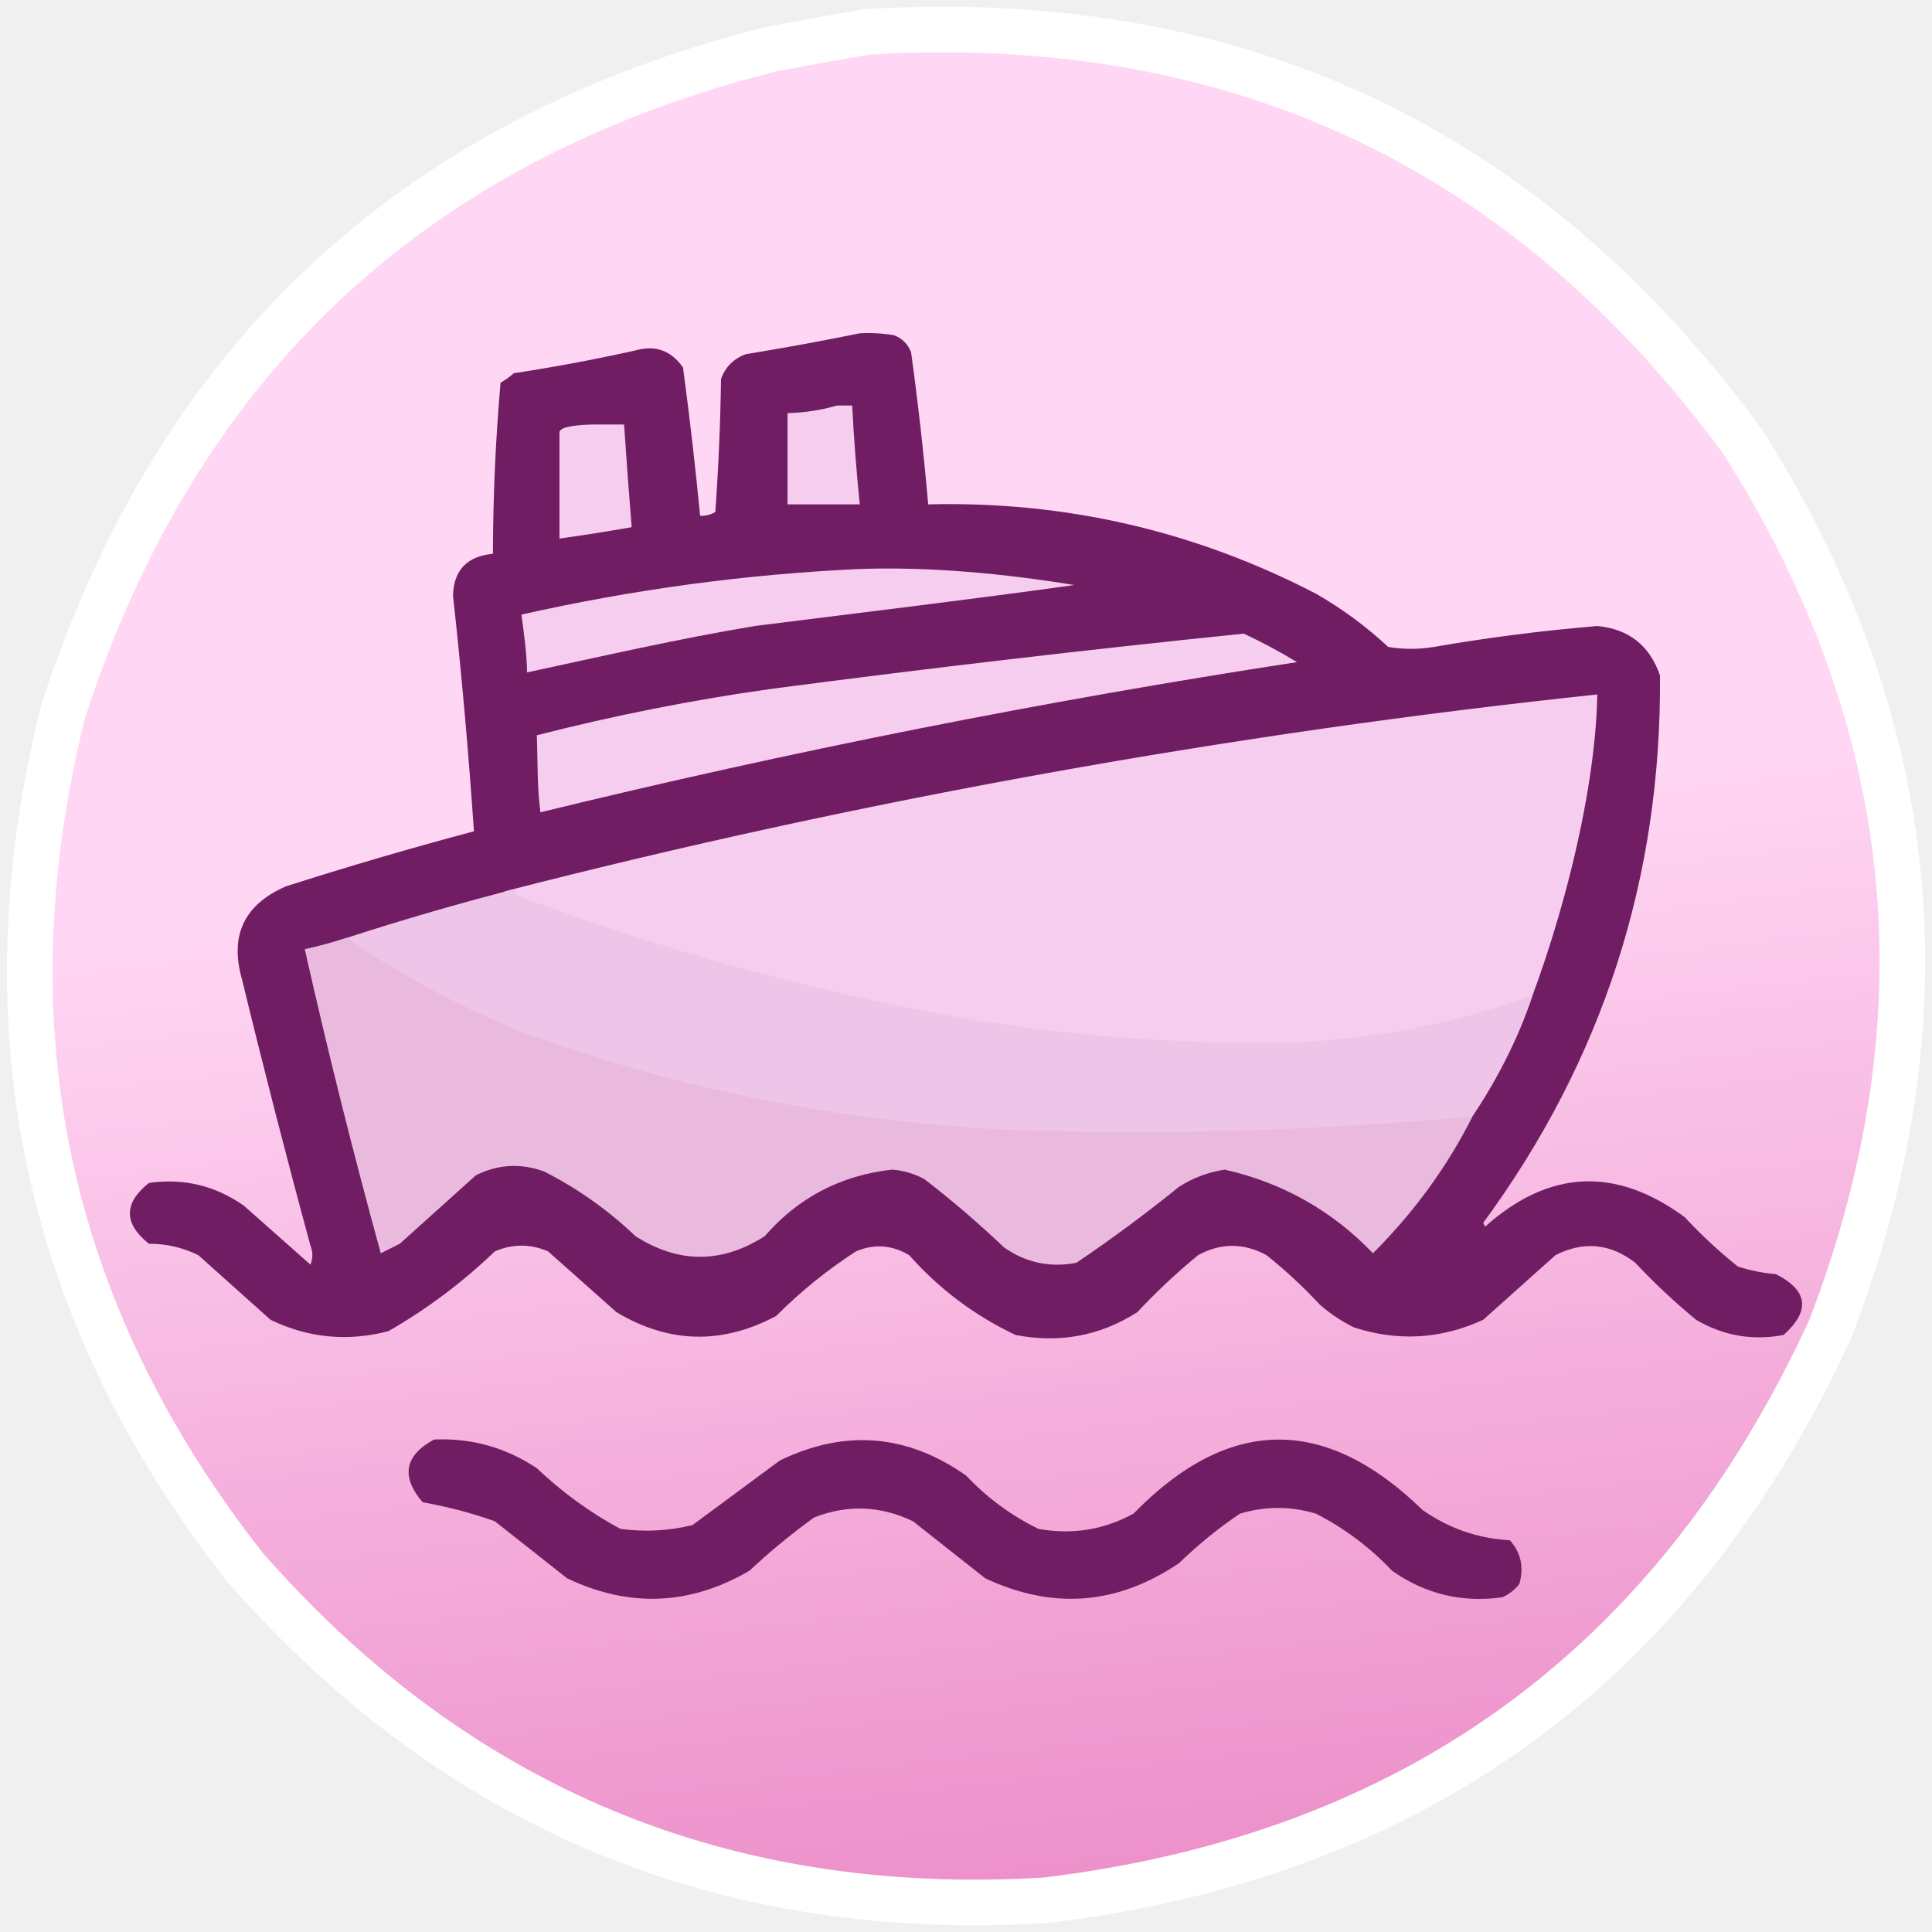
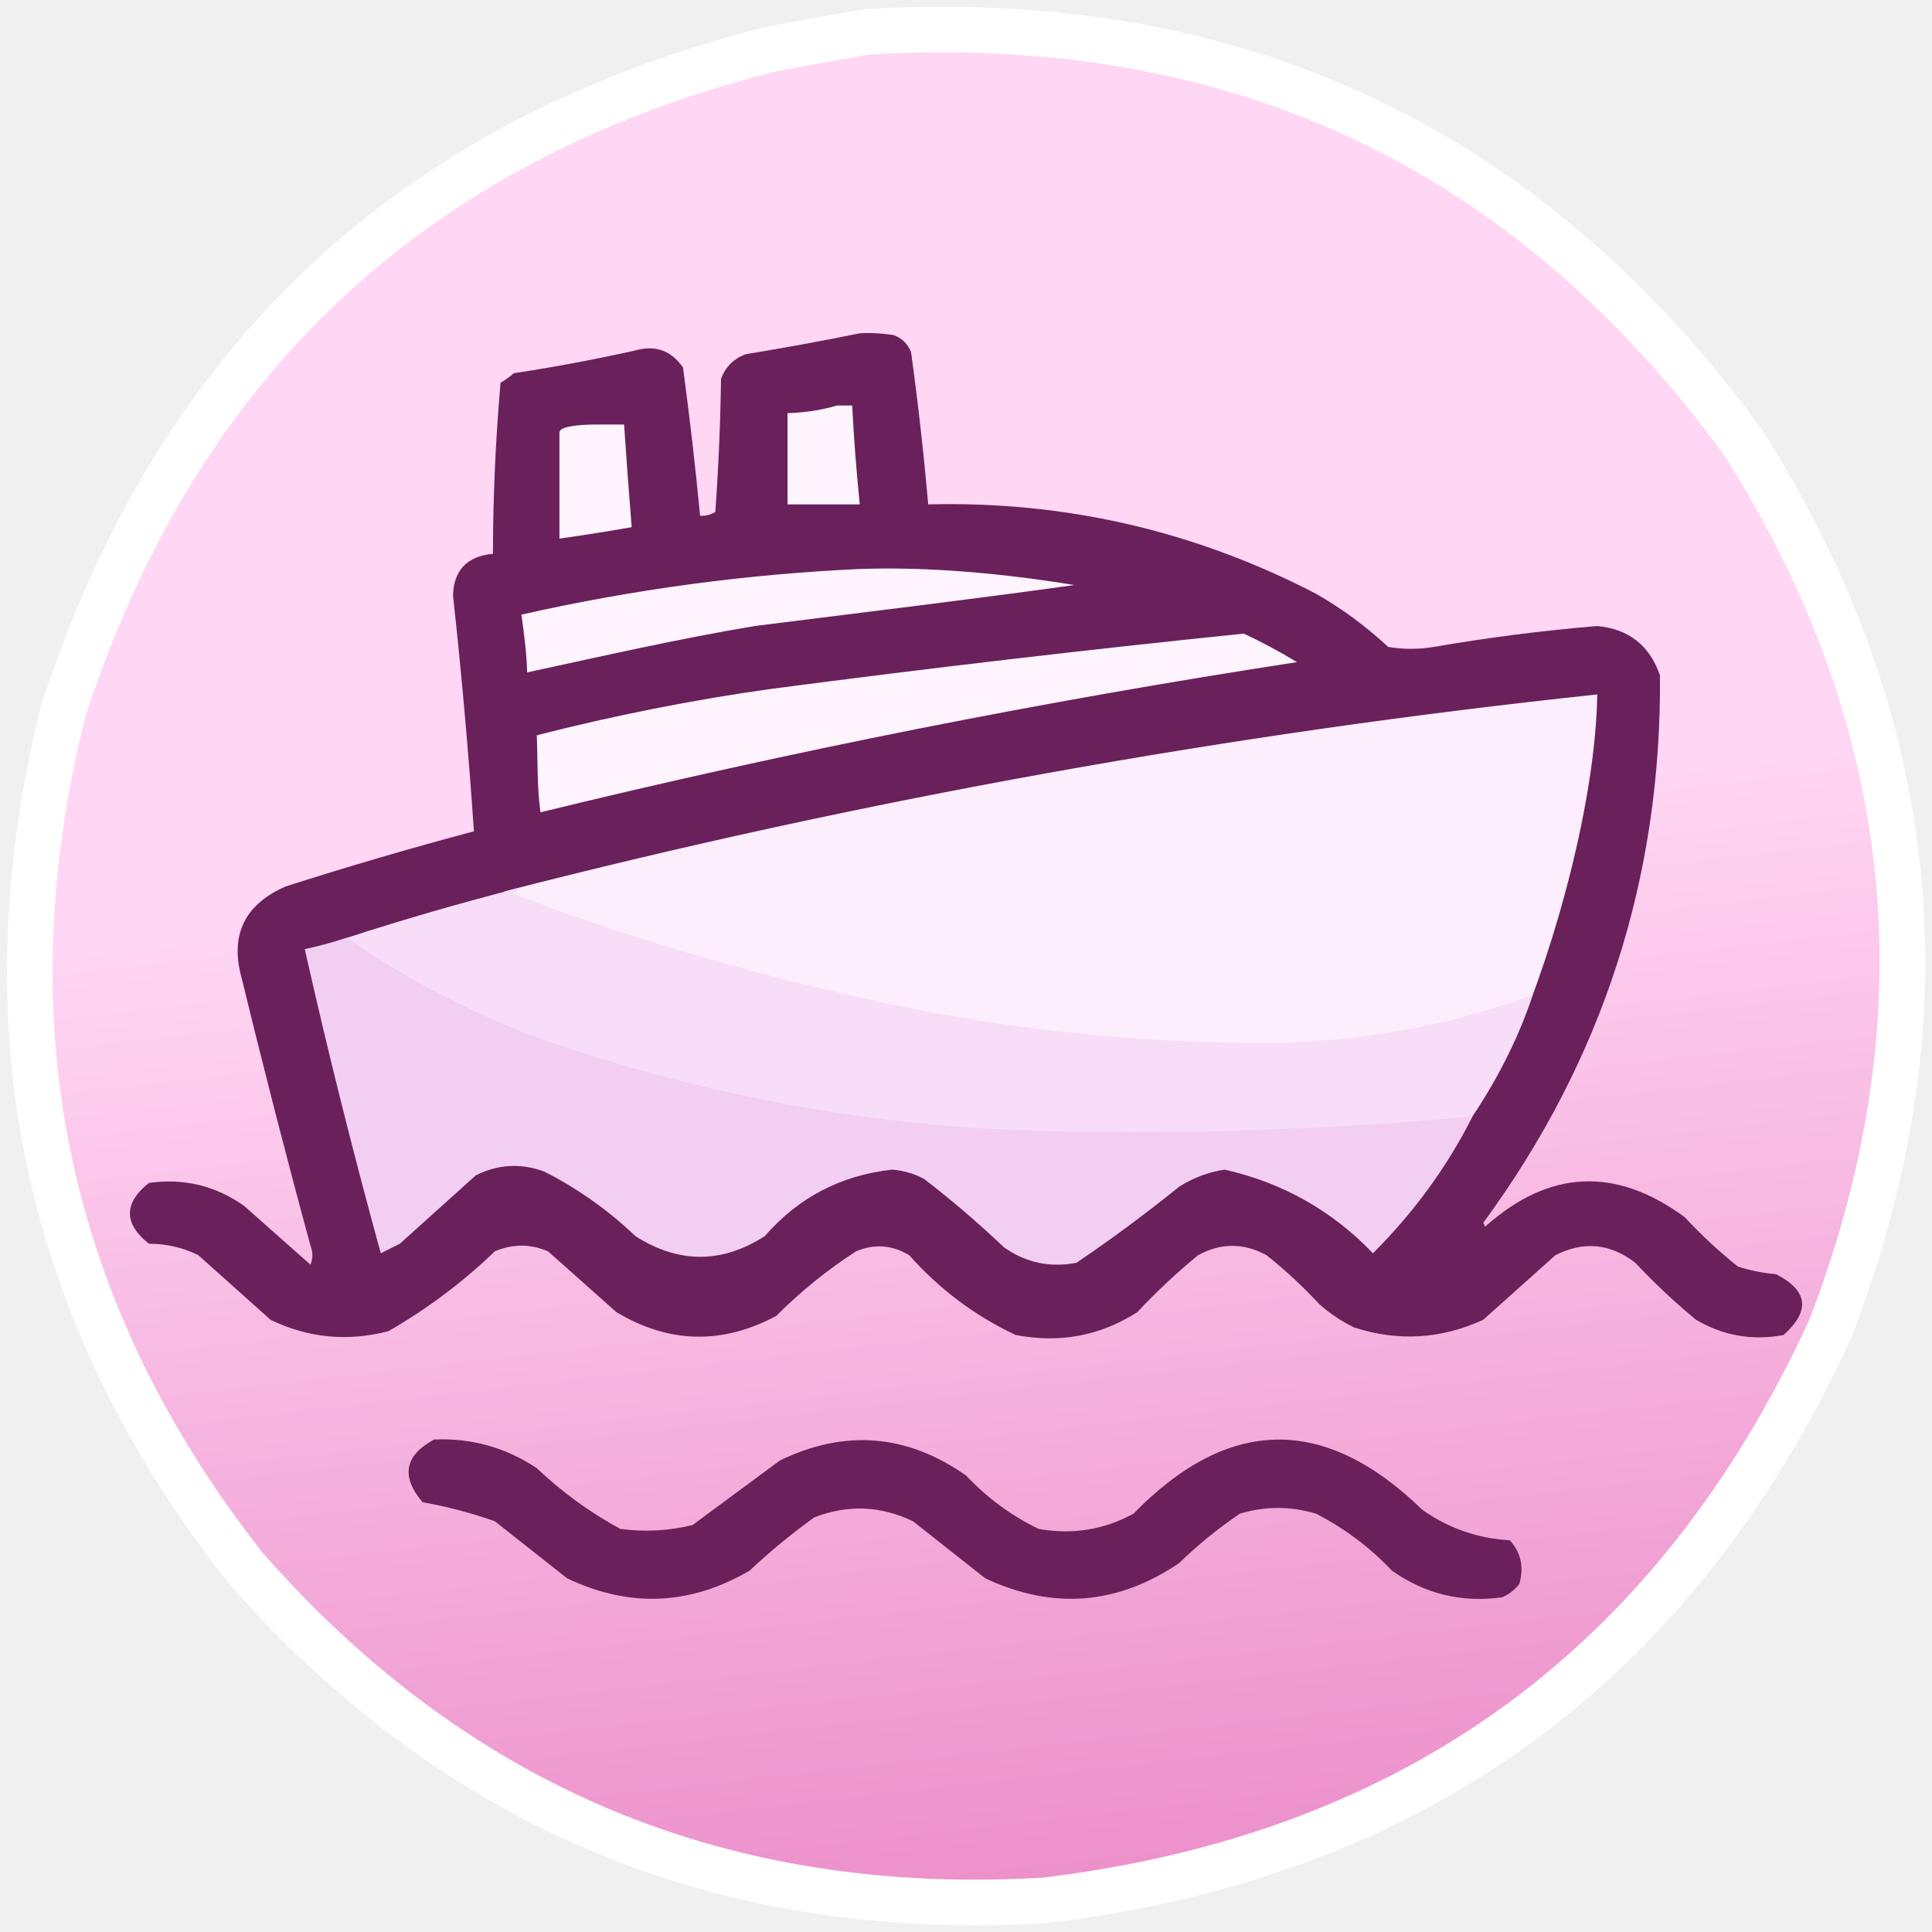
<svg xmlns="http://www.w3.org/2000/svg" xmlns:xlink="http://www.w3.org/1999/xlink" version="1.1" width="500" height="500" style="clip-rule:evenodd;fill-rule:evenodd;image-rendering:optimizeQuality;shape-rendering:geometricPrecision;text-rendering:geometricPrecision" id="svg11">
  <defs id="defs11">
    <linearGradient id="linearGradient13">
      <stop style="stop-color:#ffd6f3;stop-opacity:1;" offset="0.439" id="stop13" />
      <stop style="stop-color:#e880c1;stop-opacity:1;" offset="0.922" id="stop15" />
      <stop style="stop-color:#dc83bd;stop-opacity:1;" offset="1" id="stop14" />
    </linearGradient>
    <linearGradient xlink:href="#linearGradient13" id="linearGradient14" x1="162.207" y1="-79.832" x2="241.845" y2="612.637" gradientUnits="userSpaceOnUse" />
  </defs>
  <g id="g2" style="clip-rule:evenodd;display:inline;fill-rule:evenodd;stroke:#ffffff;stroke-width:4.5;stroke-linejoin:miter;stroke-dasharray:none;stroke-dashoffset:0;stroke-opacity:1;paint-order:markers fill stroke;image-rendering:optimizeQuality;shape-rendering:geometricPrecision;text-rendering:geometricPrecision" transform="matrix(0.9838245,0,0,0.9838245,4.467318,4.80176)">
    <path style="display:inline;opacity:1;fill:url(#linearGradient14);stroke:#ffffff;stroke-width:12;stroke-linejoin:miter;stroke-dasharray:none;stroke-dashoffset:0;stroke-opacity:1;paint-order:markers fill stroke" fill="#b9ddf6" d="m 223.5,3.5 c 96.815,-5.834 173.649,30.166 230.5,108 46.672,73.721 54.339,151.387 23,233 C 436.363,433.109 367.53,483.276 270.5,495 185.88,500.093 115.714,470.927 60,407.5 7.373,340.547 -8.627,265.547 12,182.5 41.949,89.884 104.115,31.718 198.5,8 c 8.458,-1.591 16.792,-3.091 25,-4.5 z" id="path2" />
  </g>
  <g id="g12" style="display:inline" transform="matrix(0.9838245,0,0,0.9838245,4.592043,-7.697537)">
-     <path style="clip-rule:evenodd;display:inline;opacity:1;fill:#711d63;fill-opacity:1;fill-rule:evenodd;image-rendering:optimizeQuality;shape-rendering:geometricPrecision;text-rendering:geometricPrecision" fill="#154769" d="m 221.5,95.5 c 3.018,-0.165 6.018,0.002 9,0.5 2.167,0.833 3.667,2.333 4.5,4.5 1.83,13.293 3.33,26.626 4.5,40 36.059,-0.89 70.059,6.944 102,23.5 6.867,3.934 13.2,8.601 19,14 4,0.667 8,0.667 12,0 14.24,-2.462 28.573,-4.295 43,-5.5 8.279,0.776 13.779,5.109 16.5,13 0.428,53.215 -15.072,101.215 -46.5,144 0.167,0.333 0.333,0.667 0.5,1 16.819,-15.02 34.319,-15.853 52.5,-2.5 4.366,4.701 9.033,9.034 14,13 3.253,1.036 6.586,1.703 10,2 8.457,4.296 9.124,9.629 2,16 -8.2,1.537 -15.866,0.203 -23,-4 -5.635,-4.633 -10.968,-9.633 -16,-15 -6.579,-5.091 -13.579,-5.758 -21,-2 -6.333,5.667 -12.667,11.333 -19,17 -11.087,5.097 -22.42,5.764 -34,2 -3.272,-1.608 -6.272,-3.608 -9,-6 -4.366,-4.701 -9.033,-9.034 -14,-13 -6.028,-3.265 -12.028,-3.265 -18,0 -5.635,4.633 -10.968,9.633 -16,15 -9.763,6.235 -20.429,8.235 -32,6 -10.747,-5.076 -20.081,-12.076 -28,-21 -4.541,-2.699 -9.208,-3.032 -14,-1 -7.579,4.909 -14.579,10.575 -21,17 -14.22,7.579 -28.22,7.246 -42,-1 -6,-5.333 -12,-10.667 -18,-16 -4.667,-2 -9.333,-2 -14,0 -8.485,8.154 -17.818,15.154 -28,21 -10.765,2.793 -21.099,1.793 -31,-3 -6.333,-5.667 -12.667,-11.333 -19,-17 -4.067,-2.011 -8.4,-3.011 -13,-3 -6.667,-5.333 -6.667,-10.667 0,-16 9.141,-1.298 17.474,0.702 25,6 5.833,5.167 11.667,10.333 17.5,15.5 0.667,-1.667 0.667,-3.333 0,-5 -6.309,-23.237 -12.309,-46.57 -18,-70 -3.309,-11.548 0.524,-19.715 11.5,-24.5 16.414,-5.25 32.914,-10.084 49.5,-14.5 -1.403,-20.67 -3.237,-41.337 -5.5,-62 0.182,-6.685 3.682,-10.352 10.5,-11 0.032,-15.093 0.698,-30.093 2,-45 1.255,-0.711 2.421,-1.544 3.5,-2.5 10.736,-1.629 21.403,-3.629 32,-6 5.235,-1.466 9.401,0.034 12.5,4.5 1.747,12.979 3.247,25.979 4.5,39 1.43,0.079 2.764,-0.254 4,-1 0.833,-11.652 1.333,-23.319 1.5,-35 1.167,-3.167 3.333,-5.333 6.5,-6.5 10.169,-1.669 20.169,-3.503 30,-5.5 z" id="path3" />
-     <path style="clip-rule:evenodd;display:inline;opacity:1;fill:#f7cdef;fill-opacity:1;fill-rule:evenodd;image-rendering:optimizeQuality;shape-rendering:geometricPrecision;text-rendering:geometricPrecision" fill="#d2e9f5" d="m 221.5,157.5 c 18.477,-0.647 38.254,1.241 56.443,4.221 -27.626,3.851 -56.254,7.278 -83.962,10.76 -20.344,3.388 -40.104,7.942 -60,12.221 -0.04,-4.693 -0.854,-10.561 -1.481,-15.202 29.443,-6.636 59.109,-10.636 89,-12 z" id="path6" />
-     <path style="clip-rule:evenodd;display:inline;opacity:1;fill:#f7cdef;fill-opacity:1;fill-rule:evenodd;image-rendering:optimizeQuality;shape-rendering:geometricPrecision;text-rendering:geometricPrecision" fill="#d3eaf6" d="m 322.5,174.5 c 4.772,2.22 9.438,4.72 14,7.5 -66.916,10.283 -133.249,23.45 -199,39.5 -0.928,-6.901 -0.688,-13.734 -0.962,-20.26 C 156.643,196.086 177.938,191.846 198.5,189 c 41.4,-5.438 82.734,-10.271 124,-14.5 z" id="path7" />
-     <path style="clip-rule:evenodd;display:inline;opacity:1;fill:#f7cdef;fill-opacity:1;fill-rule:evenodd;image-rendering:optimizeQuality;shape-rendering:geometricPrecision;text-rendering:geometricPrecision" fill="#d5ebf7" d="m 151.5,119.5 h 8 c 0.601,9.005 1.267,18.005 2,27 -6.301,1.106 -12.634,2.106 -19,3 v -28 c 0.221,-1.62 5.601,-1.947 9,-2 z" id="path5" />
-     <path style="clip-rule:evenodd;display:inline;opacity:1;fill:#f7cdef;fill-opacity:1;fill-rule:evenodd;image-rendering:optimizeQuality;shape-rendering:geometricPrecision;text-rendering:geometricPrecision" fill="#d4eaf7" d="m 215.5,114.5 c 1.333,0 2.667,0 4,0 0.446,8.685 1.113,17.351 2,26 -6.333,0 -12.667,0 -19,0 0,-8 0,-16 0,-24 4.549,-0.124 8.882,-0.791 13,-2 z" id="path4" />
+     <path style="clip-rule:evenodd;display:inline;opacity:1;fill:#6a215b;fill-opacity:1;fill-rule:evenodd;image-rendering:optimizeQuality;shape-rendering:geometricPrecision;text-rendering:geometricPrecision" fill="#154769" d="m 221.5,95.5 c 3.018,-0.165 6.018,0.002 9,0.5 2.167,0.833 3.667,2.333 4.5,4.5 1.83,13.293 3.33,26.626 4.5,40 36.059,-0.89 70.059,6.944 102,23.5 6.867,3.934 13.2,8.601 19,14 4,0.667 8,0.667 12,0 14.24,-2.462 28.573,-4.295 43,-5.5 8.279,0.776 13.779,5.109 16.5,13 0.428,53.215 -15.072,101.215 -46.5,144 0.167,0.333 0.333,0.667 0.5,1 16.819,-15.02 34.319,-15.853 52.5,-2.5 4.366,4.701 9.033,9.034 14,13 3.253,1.036 6.586,1.703 10,2 8.457,4.296 9.124,9.629 2,16 -8.2,1.537 -15.866,0.203 -23,-4 -5.635,-4.633 -10.968,-9.633 -16,-15 -6.579,-5.091 -13.579,-5.758 -21,-2 -6.333,5.667 -12.667,11.333 -19,17 -11.087,5.097 -22.42,5.764 -34,2 -3.272,-1.608 -6.272,-3.608 -9,-6 -4.366,-4.701 -9.033,-9.034 -14,-13 -6.028,-3.265 -12.028,-3.265 -18,0 -5.635,4.633 -10.968,9.633 -16,15 -9.763,6.235 -20.429,8.235 -32,6 -10.747,-5.076 -20.081,-12.076 -28,-21 -4.541,-2.699 -9.208,-3.032 -14,-1 -7.579,4.909 -14.579,10.575 -21,17 -14.22,7.579 -28.22,7.246 -42,-1 -6,-5.333 -12,-10.667 -18,-16 -4.667,-2 -9.333,-2 -14,0 -8.485,8.154 -17.818,15.154 -28,21 -10.765,2.793 -21.099,1.793 -31,-3 -6.333,-5.667 -12.667,-11.333 -19,-17 -4.067,-2.011 -8.4,-3.011 -13,-3 -6.667,-5.333 -6.667,-10.667 0,-16 9.141,-1.298 17.474,0.702 25,6 5.833,5.167 11.667,10.333 17.5,15.5 0.667,-1.667 0.667,-3.333 0,-5 -6.309,-23.237 -12.309,-46.57 -18,-70 -3.309,-11.548 0.524,-19.715 11.5,-24.5 16.414,-5.25 32.914,-10.084 49.5,-14.5 -1.403,-20.67 -3.237,-41.337 -5.5,-62 0.182,-6.685 3.682,-10.352 10.5,-11 0.032,-15.093 0.698,-30.093 2,-45 1.255,-0.711 2.421,-1.544 3.5,-2.5 10.736,-1.629 21.403,-3.629 32,-6 5.235,-1.466 9.401,0.034 12.5,4.5 1.747,12.979 3.247,25.979 4.5,39 1.43,0.079 2.764,-0.254 4,-1 0.833,-11.652 1.333,-23.319 1.5,-35 1.167,-3.167 3.333,-5.333 6.5,-6.5 10.169,-1.669 20.169,-3.503 30,-5.5 z" id="path3" />
+     <path style="clip-rule:evenodd;display:inline;opacity:1;fill:#fdf4fd;fill-opacity:1;fill-rule:evenodd;image-rendering:optimizeQuality;shape-rendering:geometricPrecision;text-rendering:geometricPrecision" fill="#d2e9f5" d="m 221.5,157.5 c 18.477,-0.647 38.254,1.241 56.443,4.221 -27.626,3.851 -56.254,7.278 -83.962,10.76 -20.344,3.388 -40.104,7.942 -60,12.221 -0.04,-4.693 -0.854,-10.561 -1.481,-15.202 29.443,-6.636 59.109,-10.636 89,-12 z" id="path6" />
+     <path style="clip-rule:evenodd;display:inline;opacity:1;fill:#fdf4fd;fill-opacity:1;fill-rule:evenodd;image-rendering:optimizeQuality;shape-rendering:geometricPrecision;text-rendering:geometricPrecision" fill="#d3eaf6" d="m 322.5,174.5 c 4.772,2.22 9.438,4.72 14,7.5 -66.916,10.283 -133.249,23.45 -199,39.5 -0.928,-6.901 -0.688,-13.734 -0.962,-20.26 C 156.643,196.086 177.938,191.846 198.5,189 c 41.4,-5.438 82.734,-10.271 124,-14.5 z" id="path7" />
+     <path style="clip-rule:evenodd;display:inline;opacity:1;fill:#fdf4fd;fill-opacity:1;fill-rule:evenodd;image-rendering:optimizeQuality;shape-rendering:geometricPrecision;text-rendering:geometricPrecision" fill="#d5ebf7" d="m 151.5,119.5 h 8 c 0.601,9.005 1.267,18.005 2,27 -6.301,1.106 -12.634,2.106 -19,3 v -28 c 0.221,-1.62 5.601,-1.947 9,-2 z" id="path5" />
+     <path style="clip-rule:evenodd;display:inline;opacity:1;fill:#fdf4fd;fill-opacity:1;fill-rule:evenodd;image-rendering:optimizeQuality;shape-rendering:geometricPrecision;text-rendering:geometricPrecision" fill="#d4eaf7" d="m 215.5,114.5 c 1.333,0 2.667,0 4,0 0.446,8.685 1.113,17.351 2,26 -6.333,0 -12.667,0 -19,0 0,-8 0,-16 0,-24 4.549,-0.124 8.882,-0.791 13,-2 z" id="path4" />
    <g id="g13" style="clip-rule:evenodd;display:inline;fill-rule:evenodd;image-rendering:optimizeQuality;shape-rendering:geometricPrecision;text-rendering:geometricPrecision">
-       <path style="clip-rule:evenodd;display:inline;opacity:1;fill:#f7cdef;fill-opacity:1;fill-rule:evenodd;stroke-width:1;stroke-dasharray:none;image-rendering:optimizeQuality;shape-rendering:geometricPrecision;text-rendering:geometricPrecision" fill="#d6edf9" d="m 393.758,281.032 c -21.27,7.713 -38.002,4.017 -60.732,4.637 -41.112,4.063 -80.585,-4.798 -119.999,-14.524 C 196.737,285.595 157.285,253.151 130.5,243 c 0.556,-0.383 -2.536,-0.359 -2.425,-0.976 C 221.487,218.122 319.579,200.598 415.5,190.5 c -0.447,27.579 -10.856,65.445 -21.742,90.532 z" id="path8" transform="matrix(1,0,0,1.005254,0,-1.000879)" />
-       <path style="clip-rule:evenodd;opacity:1;fill:#eec5e8;fill-opacity:1;fill-rule:evenodd;image-rendering:optimizeQuality;shape-rendering:geometricPrecision;text-rendering:geometricPrecision" fill="#a4d8e7" d="m 131.5,241.5 c -0.111,0.617 -0.444,1.117 -1,1.5 26.785,10.151 54.118,18.484 82,25 39.414,9.726 79.414,14.393 120,14 22.73,-0.62 44.73,-4.787 66,-12.5 -3.766,11.531 -10.124,23.683 -17.025,33.485 -40.575,3.762 -80.744,8.694 -121.502,7.265 -43.275,-2.055 -87.382,-10.388 -128.107,-25 C 114.759,278.533 101.392,264.783 86.5,254.5 c 14.848,-4.796 29.848,-9.129 45,-13 z" id="path9" transform="matrix(1,0,0,1.003751,0,-0.9059692)" />
-       <path style="clip-rule:evenodd;display:inline;opacity:1;fill:#eabade;fill-opacity:1;fill-rule:evenodd;image-rendering:optimizeQuality;shape-rendering:geometricPrecision;text-rendering:geometricPrecision" fill="#61b8d0" d="m 86.5,254.5 c 14.892,10.283 30.904,18.76 48.012,25.477 40.725,14.612 82.713,22.968 125.988,25.023 40.758,1.429 81.611,0.262 122.186,-3.5 -6.712,13.384 -15.565,25.384 -26.186,36 -10.77,-11.22 -23.77,-18.553 -39,-22 -4.29,0.642 -8.29,2.142 -12,4.5 -8.718,7.052 -17.718,13.719 -27,20 -6.888,1.344 -13.222,0.01 -19,-4 -6.706,-6.374 -13.706,-12.374 -21,-18 -2.655,-1.441 -5.488,-2.274 -8.5,-2.5 -13.478,1.493 -24.644,7.326 -33.5,17.5 -11.321,7.241 -22.654,7.241 -34,0 -7.167,-6.832 -15.167,-12.499 -24,-17 -6.175,-2.256 -12.175,-1.923 -18,1 -6.667,6 -13.333,12 -20,18 -1.667,0.833 -3.333,1.667 -5,2.5 -7.295,-26.512 -13.961,-53.179 -20,-80 3.723,-0.797 7.39,-1.797 11,-3 z" id="path10" />
+       <path style="clip-rule:evenodd;display:inline;opacity:1;fill:#fceefc;fill-opacity:1;fill-rule:evenodd;stroke-width:1;stroke-dasharray:none;image-rendering:optimizeQuality;shape-rendering:geometricPrecision;text-rendering:geometricPrecision" fill="#d6edf9" d="m 393.758,281.032 c -21.27,7.713 -38.002,4.017 -60.732,4.637 -41.112,4.063 -80.585,-4.798 -119.999,-14.524 C 196.737,285.595 157.285,253.151 130.5,243 c 0.556,-0.383 -2.536,-0.359 -2.425,-0.976 C 221.487,218.122 319.579,200.598 415.5,190.5 c -0.447,27.579 -10.856,65.445 -21.742,90.532 z" id="path8" transform="matrix(1,0,0,1.005254,0,-1.000879)" />
+       <path style="clip-rule:evenodd;opacity:1;fill:#f8ddf8;fill-opacity:1;fill-rule:evenodd;image-rendering:optimizeQuality;shape-rendering:geometricPrecision;text-rendering:geometricPrecision" fill="#a4d8e7" d="m 131.5,241.5 c -0.111,0.617 -0.444,1.117 -1,1.5 26.785,10.151 54.118,18.484 82,25 39.414,9.726 79.414,14.393 120,14 22.73,-0.62 44.73,-4.787 66,-12.5 -3.766,11.531 -10.124,23.683 -17.025,33.485 -40.575,3.762 -80.744,8.694 -121.502,7.265 -43.275,-2.055 -87.382,-10.388 -128.107,-25 C 114.759,278.533 101.392,264.783 86.5,254.5 c 14.848,-4.796 29.848,-9.129 45,-13 z" id="path9" transform="matrix(1,0,0,1.003751,0,-0.9059692)" />
+       <path style="clip-rule:evenodd;display:inline;opacity:1;fill:#f3cef3;fill-opacity:1;fill-rule:evenodd;image-rendering:optimizeQuality;shape-rendering:geometricPrecision;text-rendering:geometricPrecision" fill="#61b8d0" d="m 86.5,254.5 c 14.892,10.283 30.904,18.76 48.012,25.477 40.725,14.612 82.713,22.968 125.988,25.023 40.758,1.429 81.611,0.262 122.186,-3.5 -6.712,13.384 -15.565,25.384 -26.186,36 -10.77,-11.22 -23.77,-18.553 -39,-22 -4.29,0.642 -8.29,2.142 -12,4.5 -8.718,7.052 -17.718,13.719 -27,20 -6.888,1.344 -13.222,0.01 -19,-4 -6.706,-6.374 -13.706,-12.374 -21,-18 -2.655,-1.441 -5.488,-2.274 -8.5,-2.5 -13.478,1.493 -24.644,7.326 -33.5,17.5 -11.321,7.241 -22.654,7.241 -34,0 -7.167,-6.832 -15.167,-12.499 -24,-17 -6.175,-2.256 -12.175,-1.923 -18,1 -6.667,6 -13.333,12 -20,18 -1.667,0.833 -3.333,1.667 -5,2.5 -7.295,-26.512 -13.961,-53.179 -20,-80 3.723,-0.797 7.39,-1.797 11,-3 z" id="path10" />
    </g>
    <g id="g11" style="clip-rule:evenodd;display:inline;fill-rule:evenodd;image-rendering:optimizeQuality;shape-rendering:geometricPrecision;text-rendering:geometricPrecision">
-       <path fill="#16486a" d="m 109.5,386.5 c 9.804,-0.433 18.804,2.067 27,7.5 6.659,6.323 13.993,11.656 22,16 6.417,0.87 12.751,0.536 19,-1 7.667,-5.667 15.333,-11.333 23,-17 17.128,-8.277 33.462,-6.943 49,4 5.49,5.825 11.823,10.491 19,14 8.854,1.597 17.187,0.264 25,-4 25.005,-25.643 50.339,-25.977 76,-1 6.914,4.86 14.581,7.527 23,8 2.928,3.257 3.762,7.091 2.5,11.5 -1.214,1.549 -2.714,2.715 -4.5,3.5 -10.612,1.479 -20.278,-0.855 -29,-7 -5.818,-6.154 -12.485,-11.154 -20,-15 -6.667,-2 -13.333,-2 -20,0 -5.7,3.854 -11.033,8.188 -16,13 -16.228,11.012 -33.228,12.346 -51,4 -6.333,-5 -12.667,-10 -19,-15 -8.542,-4.102 -17.209,-4.435 -26,-1 -5.958,4.289 -11.624,8.956 -17,14 -15.647,9.139 -31.647,9.806 -48,2 -6.333,-5 -12.667,-10 -19,-15 -6.186,-2.198 -12.52,-3.865 -19,-5 -5.763,-6.776 -4.763,-12.276 3,-16.5 z" id="path11" style="opacity:1;fill:#711d63;fill-opacity:1" />
+       <path fill="#16486a" d="m 109.5,386.5 c 9.804,-0.433 18.804,2.067 27,7.5 6.659,6.323 13.993,11.656 22,16 6.417,0.87 12.751,0.536 19,-1 7.667,-5.667 15.333,-11.333 23,-17 17.128,-8.277 33.462,-6.943 49,4 5.49,5.825 11.823,10.491 19,14 8.854,1.597 17.187,0.264 25,-4 25.005,-25.643 50.339,-25.977 76,-1 6.914,4.86 14.581,7.527 23,8 2.928,3.257 3.762,7.091 2.5,11.5 -1.214,1.549 -2.714,2.715 -4.5,3.5 -10.612,1.479 -20.278,-0.855 -29,-7 -5.818,-6.154 -12.485,-11.154 -20,-15 -6.667,-2 -13.333,-2 -20,0 -5.7,3.854 -11.033,8.188 -16,13 -16.228,11.012 -33.228,12.346 -51,4 -6.333,-5 -12.667,-10 -19,-15 -8.542,-4.102 -17.209,-4.435 -26,-1 -5.958,4.289 -11.624,8.956 -17,14 -15.647,9.139 -31.647,9.806 -48,2 -6.333,-5 -12.667,-10 -19,-15 -6.186,-2.198 -12.52,-3.865 -19,-5 -5.763,-6.776 -4.763,-12.276 3,-16.5 z" id="path11" style="opacity:1;fill:#6a215b;fill-opacity:1" />
    </g>
  </g>
</svg>
